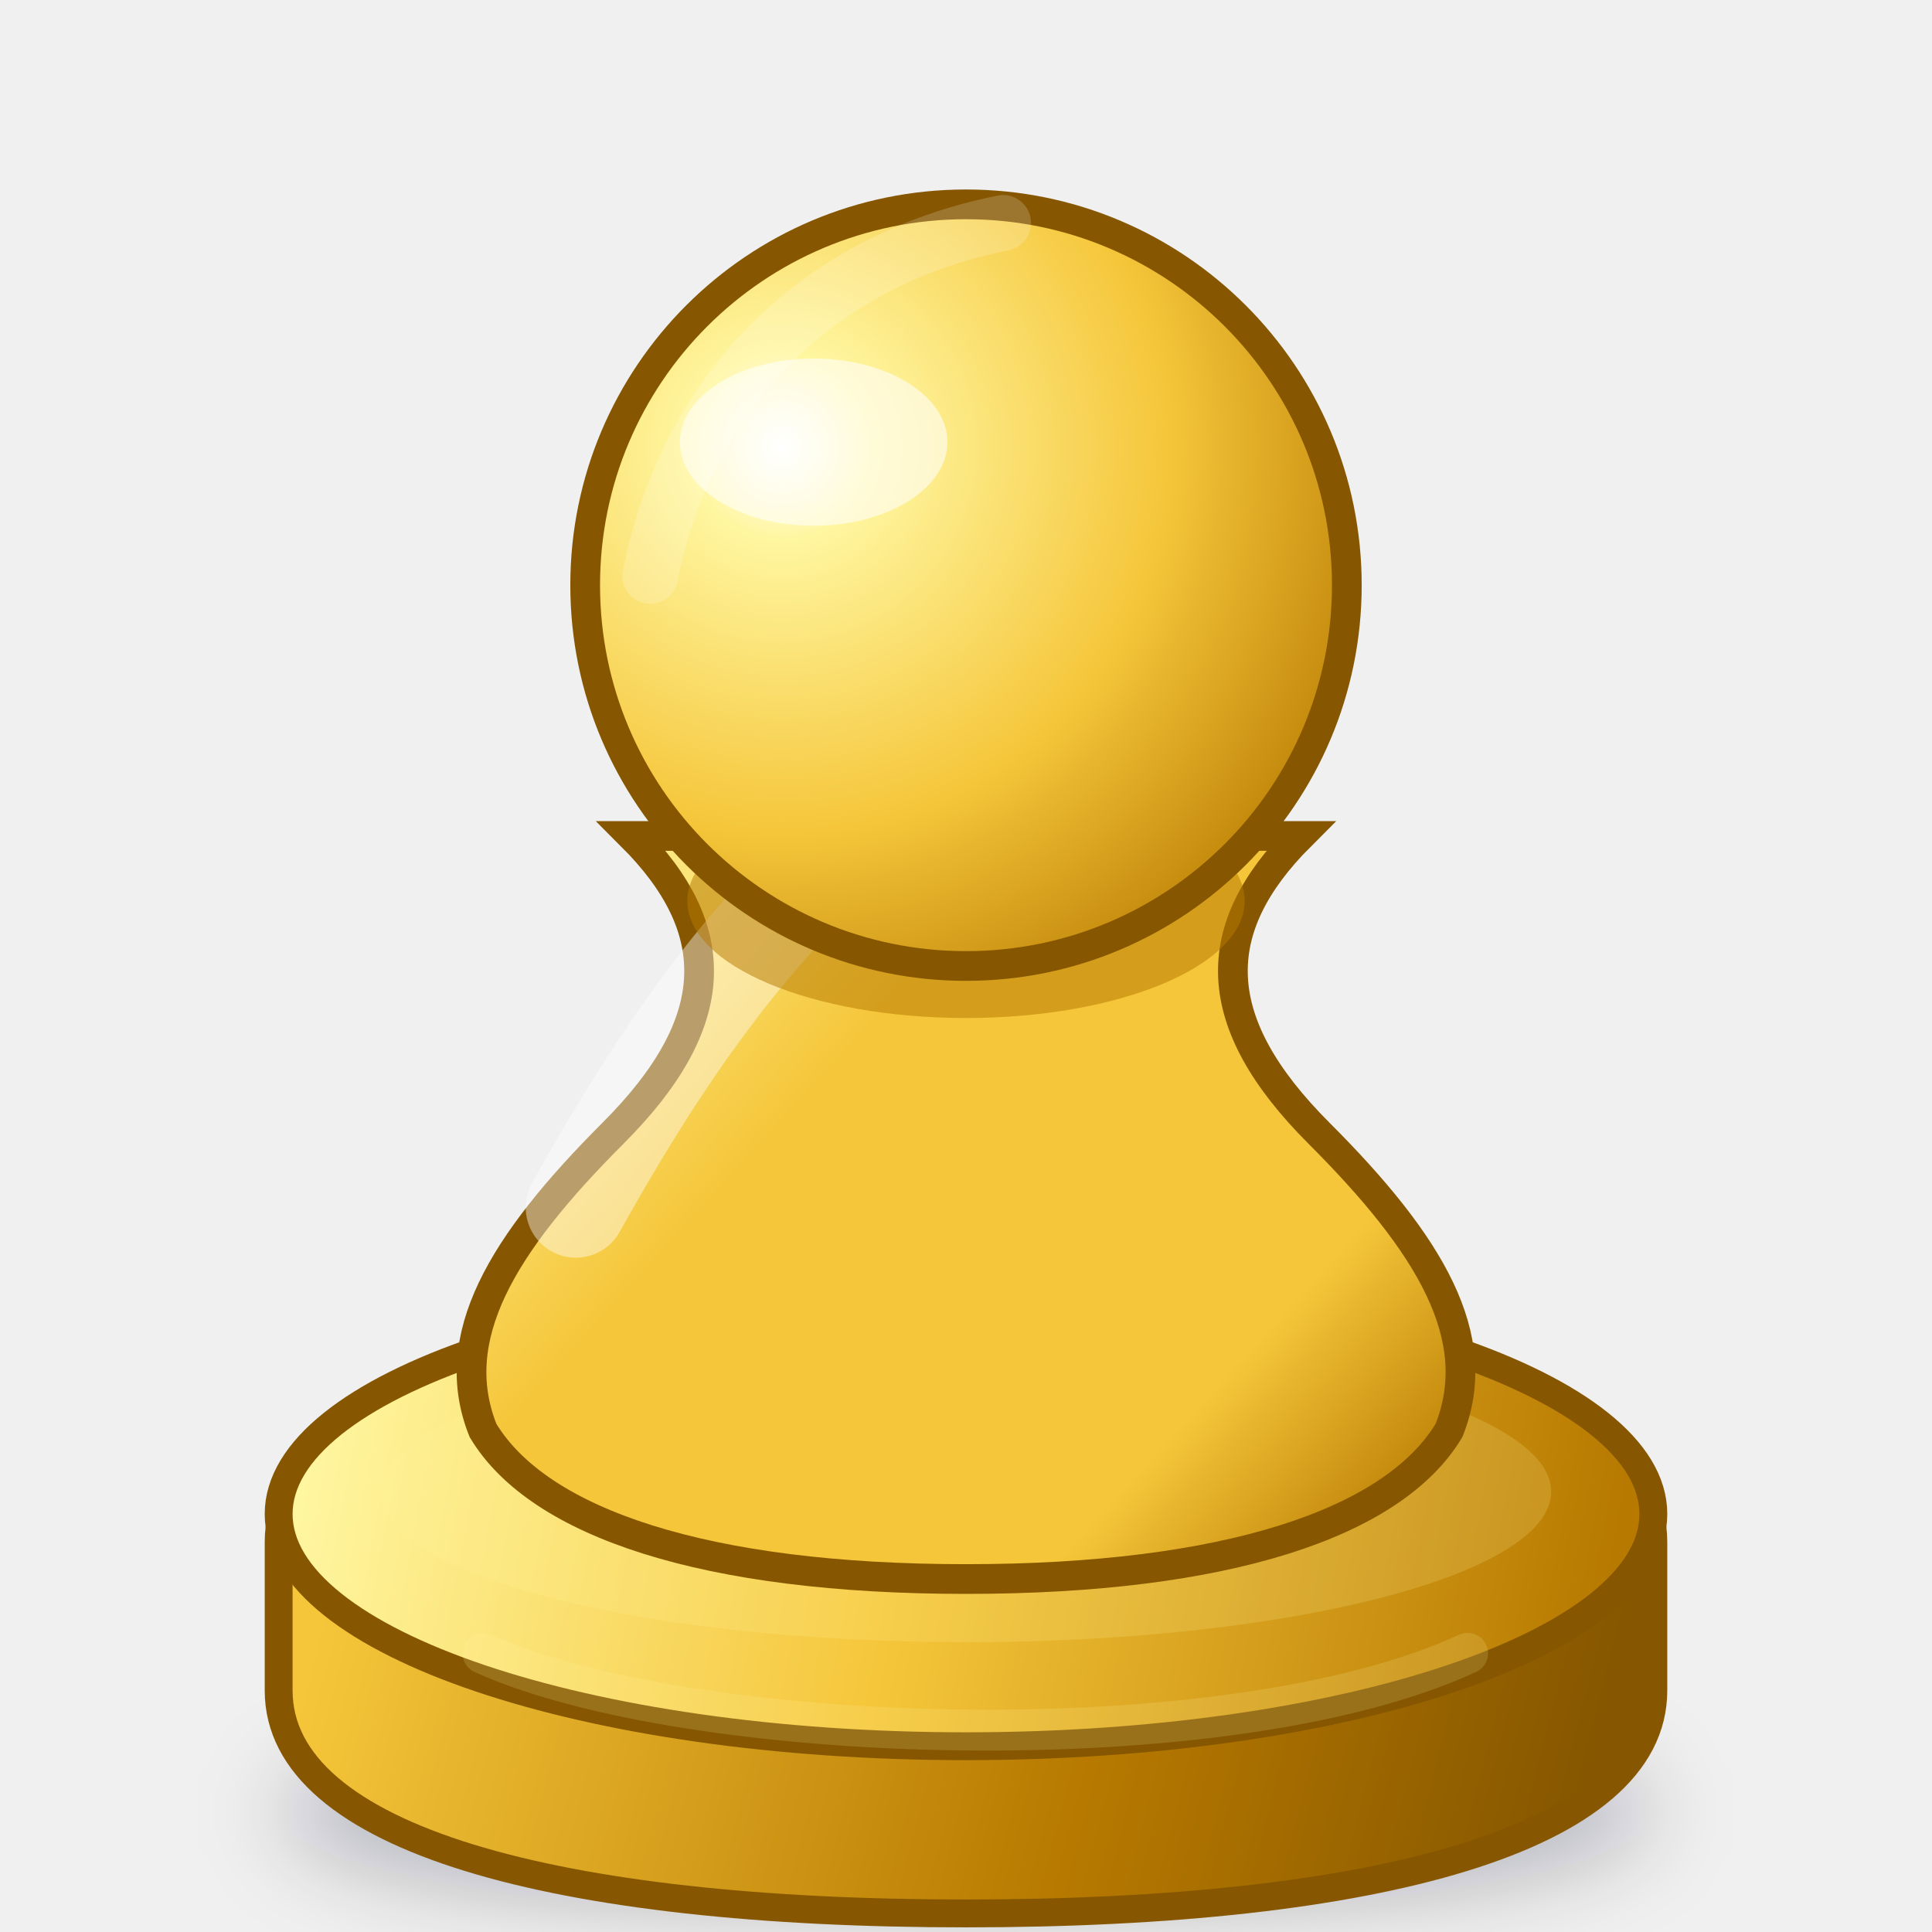
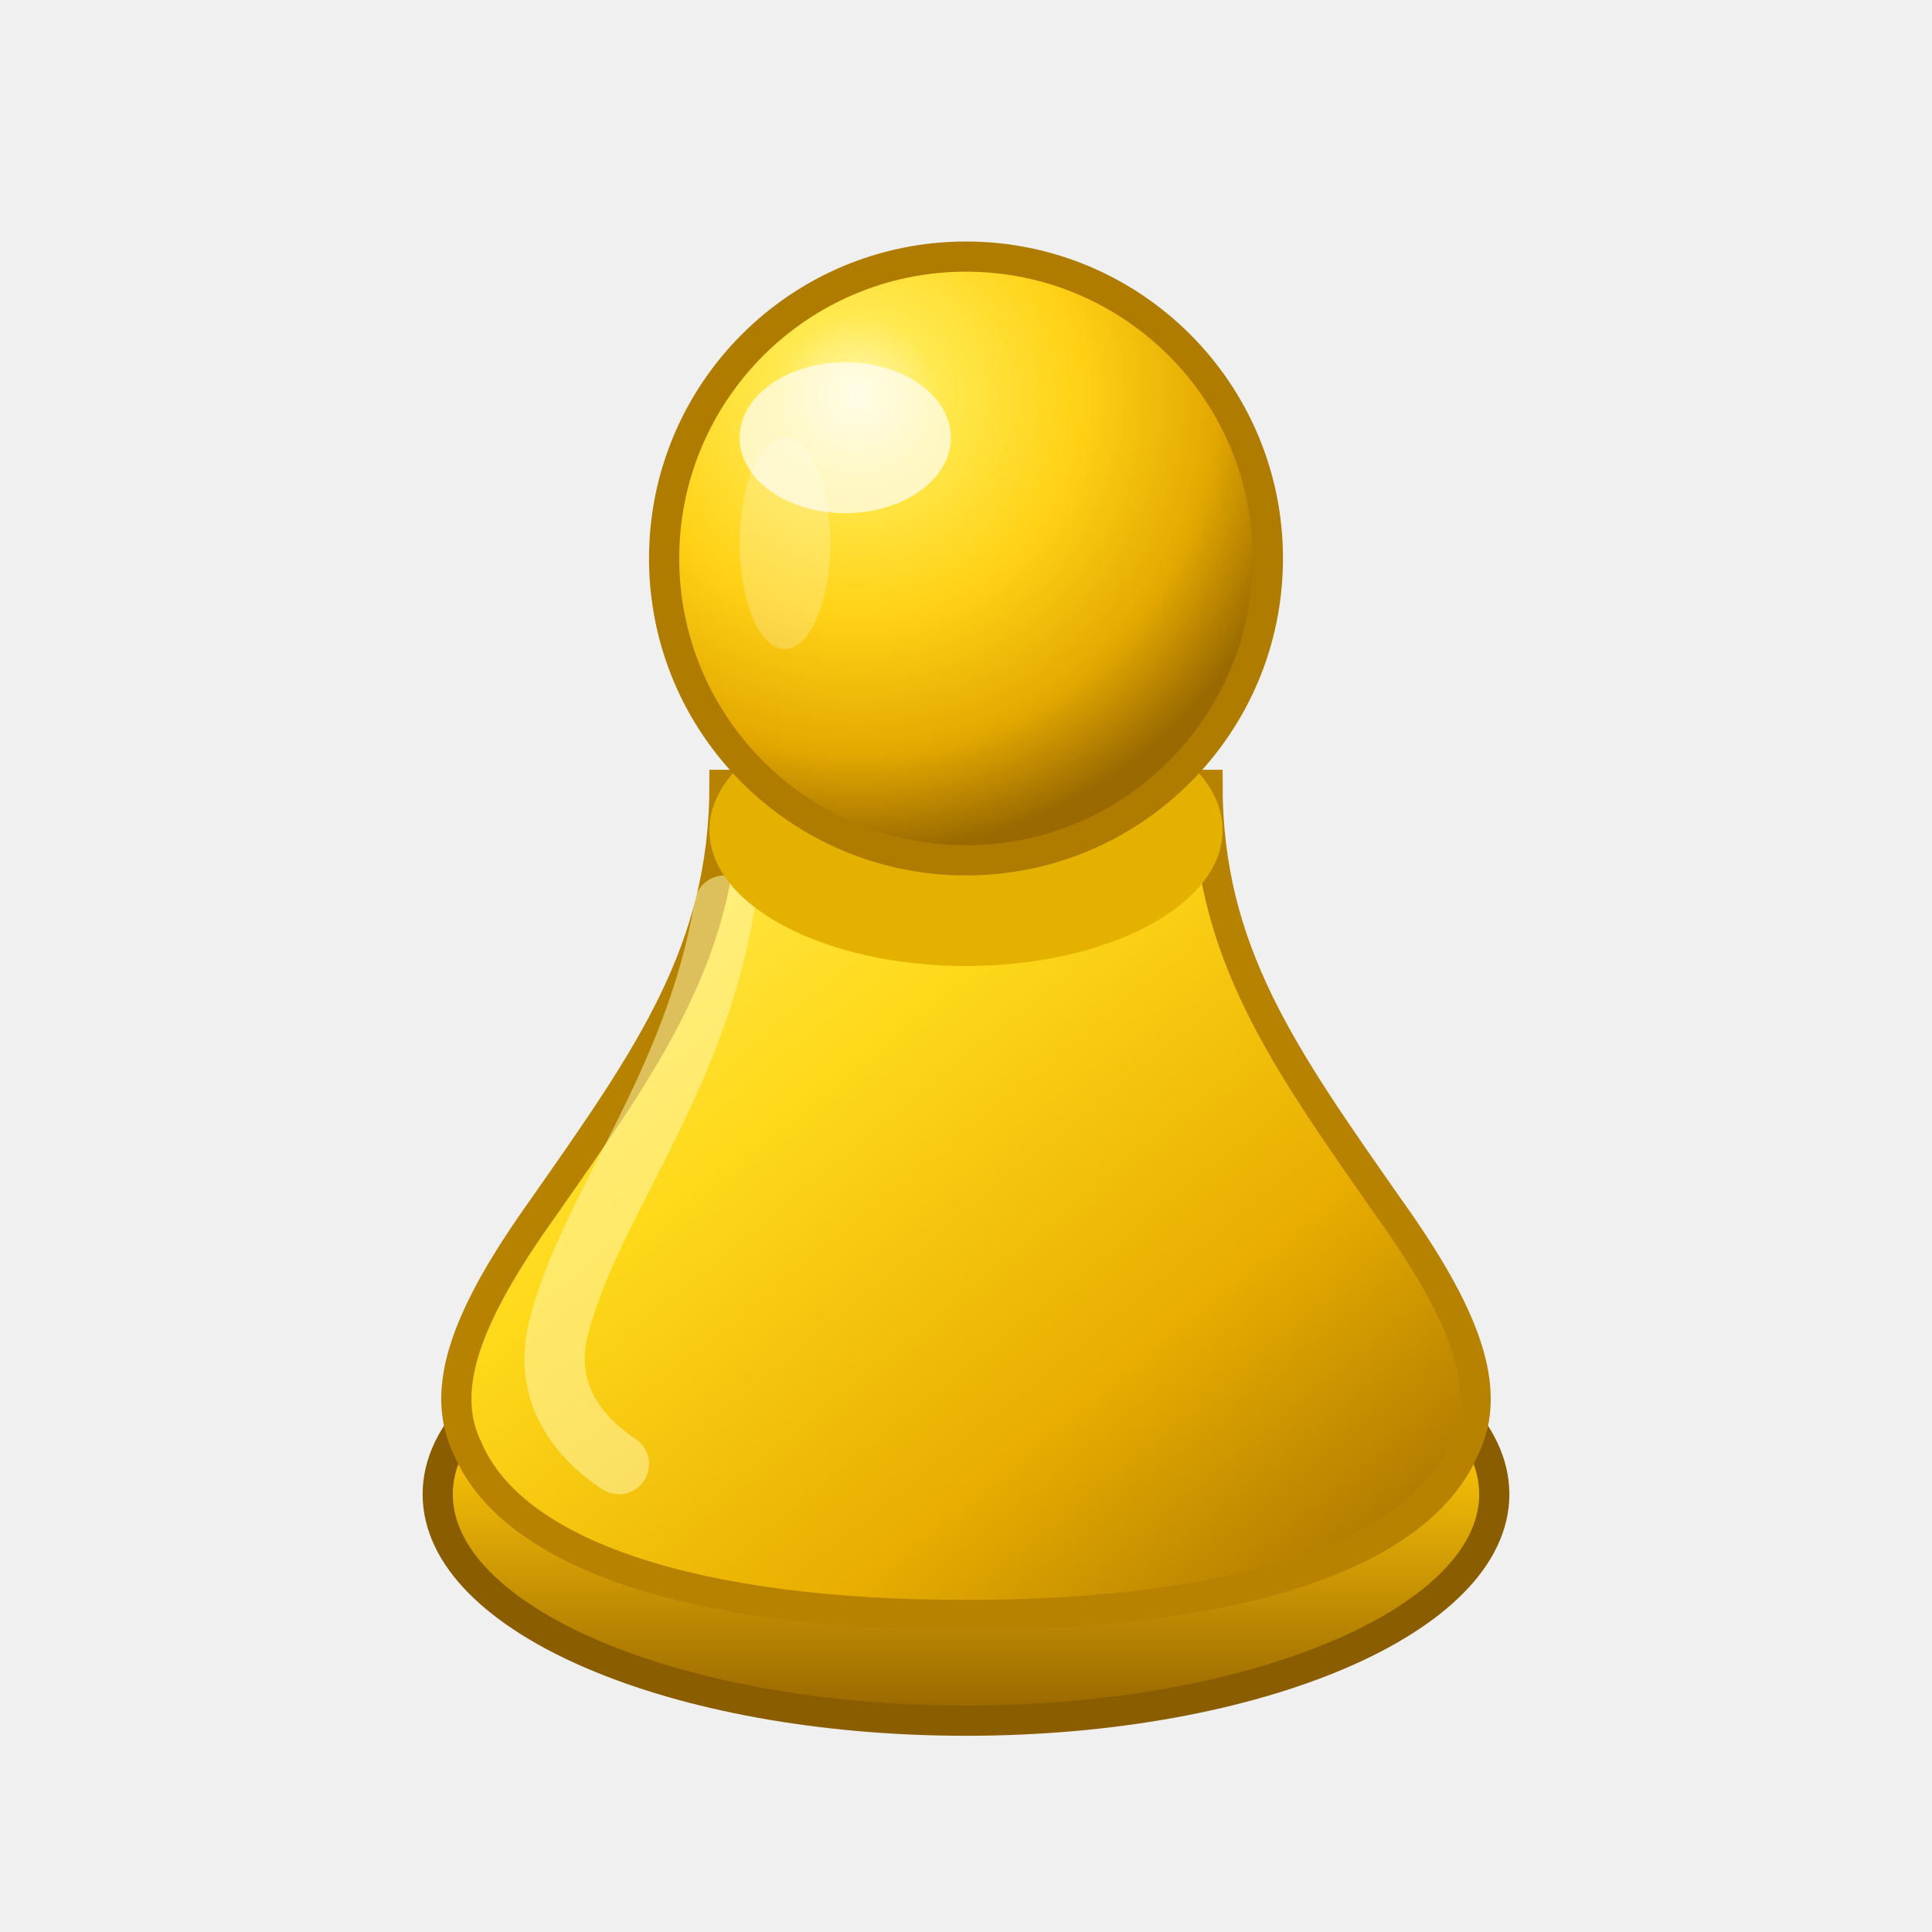
- <svg xmlns="http://www.w3.org/2000/svg" width="104" height="104" viewBox="0 0 104 104" fill="none">
+ <svg xmlns="http://www.w3.org/2000/svg" width="128" height="128" viewBox="0 0 128 128">
  <defs>
-     <radialGradient id="head" cx="0" cy="0" r="1" gradientUnits="userSpaceOnUse" gradientTransform="translate(42 24) rotate(45) scale(36)">
-       <stop offset="0" stop-color="#FFFFFF" />
-       <stop offset="0.14" stop-color="#FFF6A0" />
-       <stop offset="0.58" stop-color="#F5C63A" />
-       <stop offset="1" stop-color="#B77900" />
+     <radialGradient id="head" cx="32%" cy="23%" r="76%">
+       <stop offset="0%" stop-color="#FFF9B5" />
+       <stop offset="18%" stop-color="#FFE94E" />
+       <stop offset="48%" stop-color="#FFD216" />
+       <stop offset="78%" stop-color="#E4A900" />
+       <stop offset="100%" stop-color="#9A6A00" />
    </radialGradient>
-     <linearGradient id="body" x1="30" y1="43" x2="75" y2="84" gradientUnits="userSpaceOnUse">
-       <stop offset="0" stop-color="#FFF6A0" />
-       <stop offset="0.34" stop-color="#F5C63A" />
-       <stop offset="0.78" stop-color="#F5C63A" />
-       <stop offset="1" stop-color="#B77900" />
+     <linearGradient id="body" x1="0" y1="0" x2="1" y2="1">
+       <stop offset="0%" stop-color="#FFF16A" />
+       <stop offset="35%" stop-color="#FFD91A" />
+       <stop offset="68%" stop-color="#E8AD00" />
+       <stop offset="100%" stop-color="#996700" />
    </linearGradient>
-     <linearGradient id="baseTop" x1="17" y1="76" x2="86" y2="89" gradientUnits="userSpaceOnUse">
-       <stop offset="0" stop-color="#FFF6A0" />
-       <stop offset="0.46" stop-color="#F5C63A" />
-       <stop offset="1" stop-color="#B77900" />
+     <linearGradient id="base" x1="0" y1="0" x2="0" y2="1">
+       <stop offset="0%" stop-color="#FFE43B" />
+       <stop offset="45%" stop-color="#F2BC06" />
+       <stop offset="100%" stop-color="#966400" />
    </linearGradient>
-     <linearGradient id="baseFront" x1="18" y1="84" x2="84" y2="101" gradientUnits="userSpaceOnUse">
-       <stop offset="0" stop-color="#F5C63A" />
-       <stop offset="0.62" stop-color="#B77900" />
-       <stop offset="1" stop-color="#865700" />
-     </linearGradient>
-     <filter id="shadow" x="-35%" y="-60%" width="170%" height="220%">
-       <feGaussianBlur stdDeviation="2.4" />
-     </filter>
  </defs>
-   <ellipse cx="52" cy="97.5" rx="37" ry="5.8" fill="#00111F" fill-opacity="0.24" filter="url(#shadow)" />
-   <path d="M15 83            C15 75 31 70 52 70            C73 70 89 75 89 83            L89 91            C89 99 74 103 52 103            C30 103 15 99 15 91Z" fill="url(#baseFront)" stroke="#865700" stroke-width="1.5" />
-   <ellipse cx="52" cy="81.5" rx="37" ry="12.5" fill="url(#baseTop)" stroke="#865700" stroke-width="1.5" />
-   <ellipse cx="52" cy="80.3" rx="31.5" ry="8.1" fill="#FFF6A0" fill-opacity="0.18" />
-   <path d="M34 45            C39 50 39 55 33 61            C27 67 24 72 26 77            C29 82 38 85 52 85            C66 85 75 82 78 77            C80 72 77 67 71 61            C65 55 65 50 70 45            Z" fill="url(#body)" stroke="#865700" stroke-width="1.6" />
-   <path d="M31 65            C36 56 40 51 44 47" stroke="#FFFFFF" stroke-opacity="0.42" stroke-width="5.4" stroke-linecap="round" />
-   <ellipse cx="52" cy="48.5" rx="15" ry="6.3" fill="#B77900" fill-opacity="0.52" />
-   <circle cx="52" cy="31.5" r="20.5" fill="url(#head)" stroke="#865700" stroke-width="1.6" />
-   <ellipse cx="43.8" cy="23.8" rx="7.2" ry="4.5" fill="#FFFFFF" fill-opacity="0.58" />
-   <path d="M35 31            C37 21 44 14 54 12" stroke="#FFFFFF" stroke-opacity="0.18" stroke-width="3" stroke-linecap="round" />
-   <path d="M26 89            C37 94 66 95 79 89" stroke="#FFF6A0" stroke-opacity="0.17" stroke-width="2.2" stroke-linecap="round" />
+   <ellipse cx="64" cy="99" rx="35" ry="15" fill="url(#base)" stroke="#8A5D00" stroke-width="2" />
+   <ellipse cx="64" cy="94" rx="29" ry="10" fill="#FFDA1E" opacity="0.60" />
+   <path d="M48 52 C48 63 43 70 36 80 C31 87 29 92 31 96 C34 103 46 107 64 107 C82 107 94 103 97 96 C99 92 97 87 92 80 C85 70 80 63 80 52 Z" fill="url(#body)" stroke="#B78200" stroke-width="2" />
+   <path d="M48 60 C46 72 39 80 37 88 C36 92 38 95 41 97" fill="none" stroke="#FFF8B0" stroke-width="4" stroke-linecap="round" opacity="0.52" />
+   <ellipse cx="64" cy="55" rx="17" ry="9" fill="#E5B100" />
+   <circle cx="64" cy="37" r="20" fill="url(#head)" stroke="#B07C00" stroke-width="2" />
+   <ellipse cx="56" cy="29" rx="7" ry="5" fill="#FFFFFF" opacity="0.67" />
+   <ellipse cx="52" cy="36" rx="3" ry="7" fill="#FFFFFF" opacity="0.22" />
</svg>
